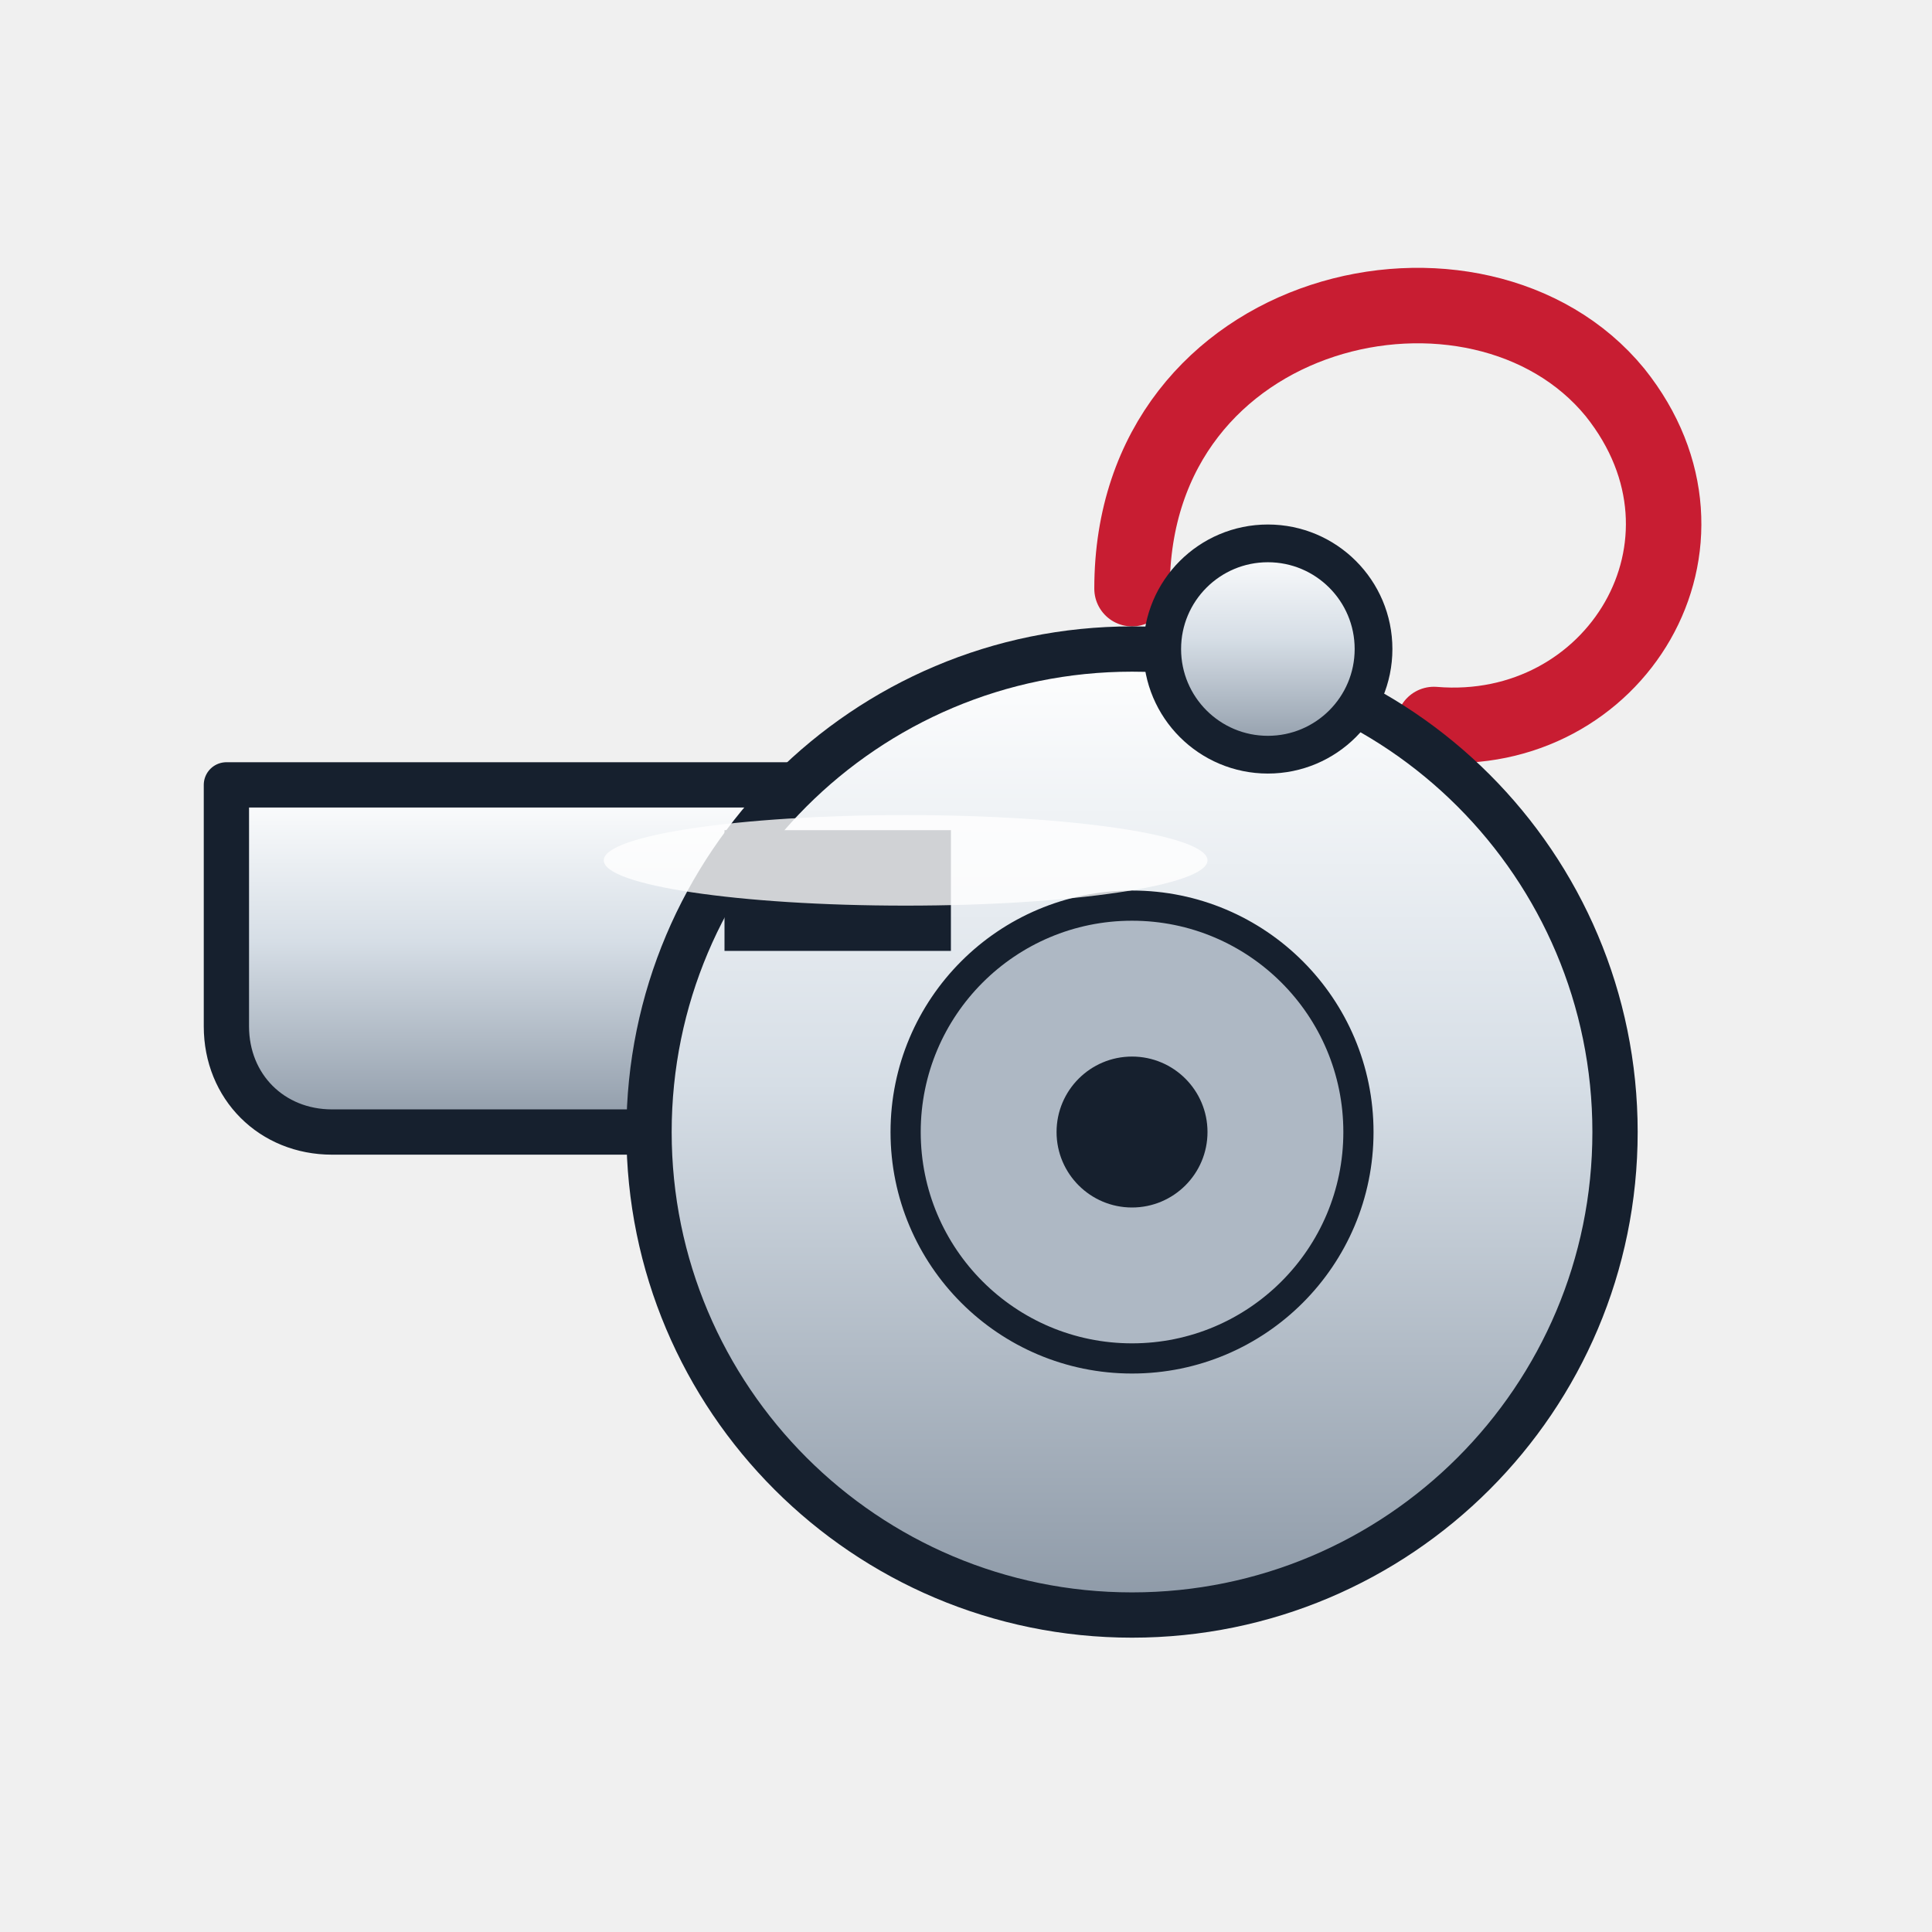
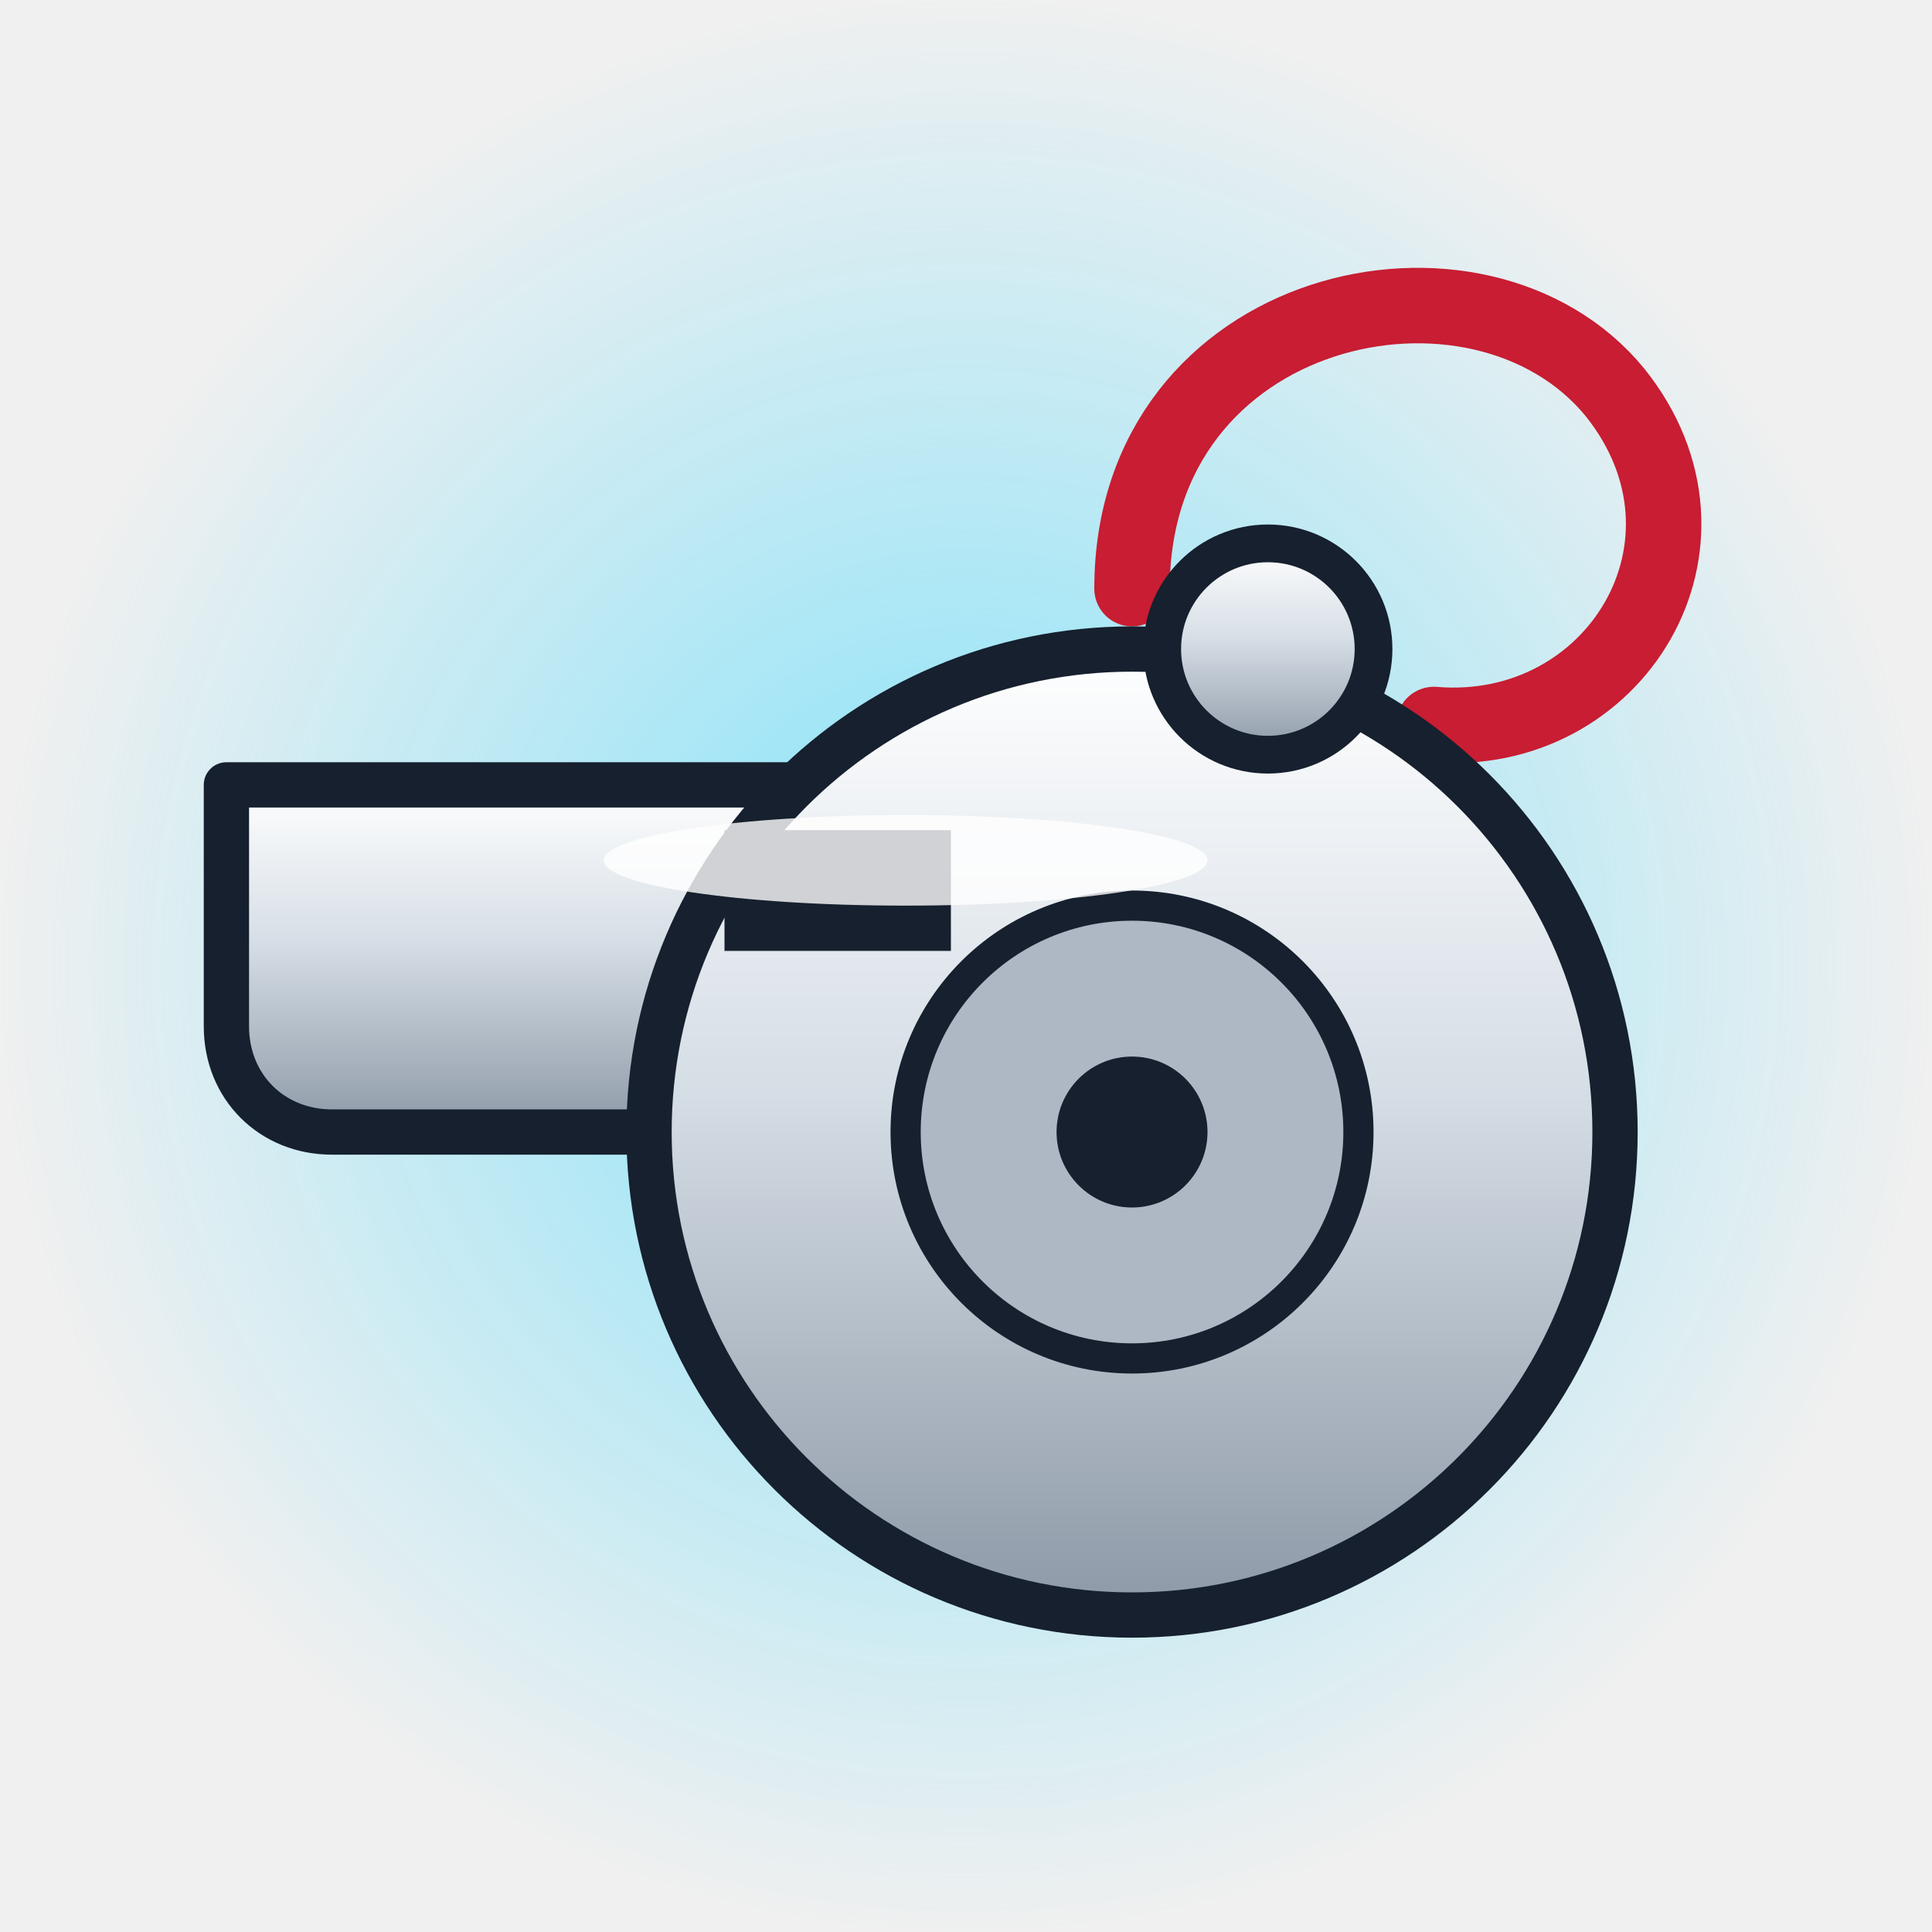
<svg xmlns="http://www.w3.org/2000/svg" width="256" height="256" viewBox="0 0 256 256">
  <defs>
+     <radialGradient id="halo" cx="0.5" cy="0.5" r="0.5">
+       <stop offset="0" stop-color="#3DD9FF" stop-opacity="0.6" />
+       <stop offset="0.55" stop-color="#3DD9FF" stop-opacity="0.27" />
+       <stop offset="1" stop-color="#3DD9FF" stop-opacity="0" />
+     </radialGradient>
    <linearGradient id="g" x1="0" y1="0" x2="0" y2="1">
      <stop offset="0" stop-color="#FFFFFF" />
      <stop offset="0.45" stop-color="#D6DEE6" />
      <stop offset="1" stop-color="#8C98A6" />
    </linearGradient>
  </defs>
+   <circle cx="128" cy="128" r="128" fill="url(#halo)" />
  <path d="M150 78 C150 40 196 30 214 52 C230 72 214 98 190 96" fill="none" stroke="#C81D32" stroke-width="10" stroke-linecap="round" />
  <path d="M30 104 H128 V150 H44 C36 150 30 144 30 136 Z" fill="url(#g)" stroke="#16202E" stroke-width="6" stroke-linejoin="round" />
  <circle cx="150" cy="150" r="64" fill="url(#g)" stroke="#16202E" stroke-width="6" />
  <path d="M96 110 H126 V126 H96 Z" fill="#16202E" />
  <circle cx="150" cy="150" r="30" fill="#AEB8C4" stroke="#16202E" stroke-width="4" />
  <circle cx="150" cy="150" r="10" fill="#16202E" />
  <circle cx="168" cy="86" r="14" fill="url(#g)" stroke="#16202E" stroke-width="5" />
  <ellipse cx="120" cy="114" rx="40" ry="6" fill="#FFFFFF" opacity="0.8" />
</svg>
